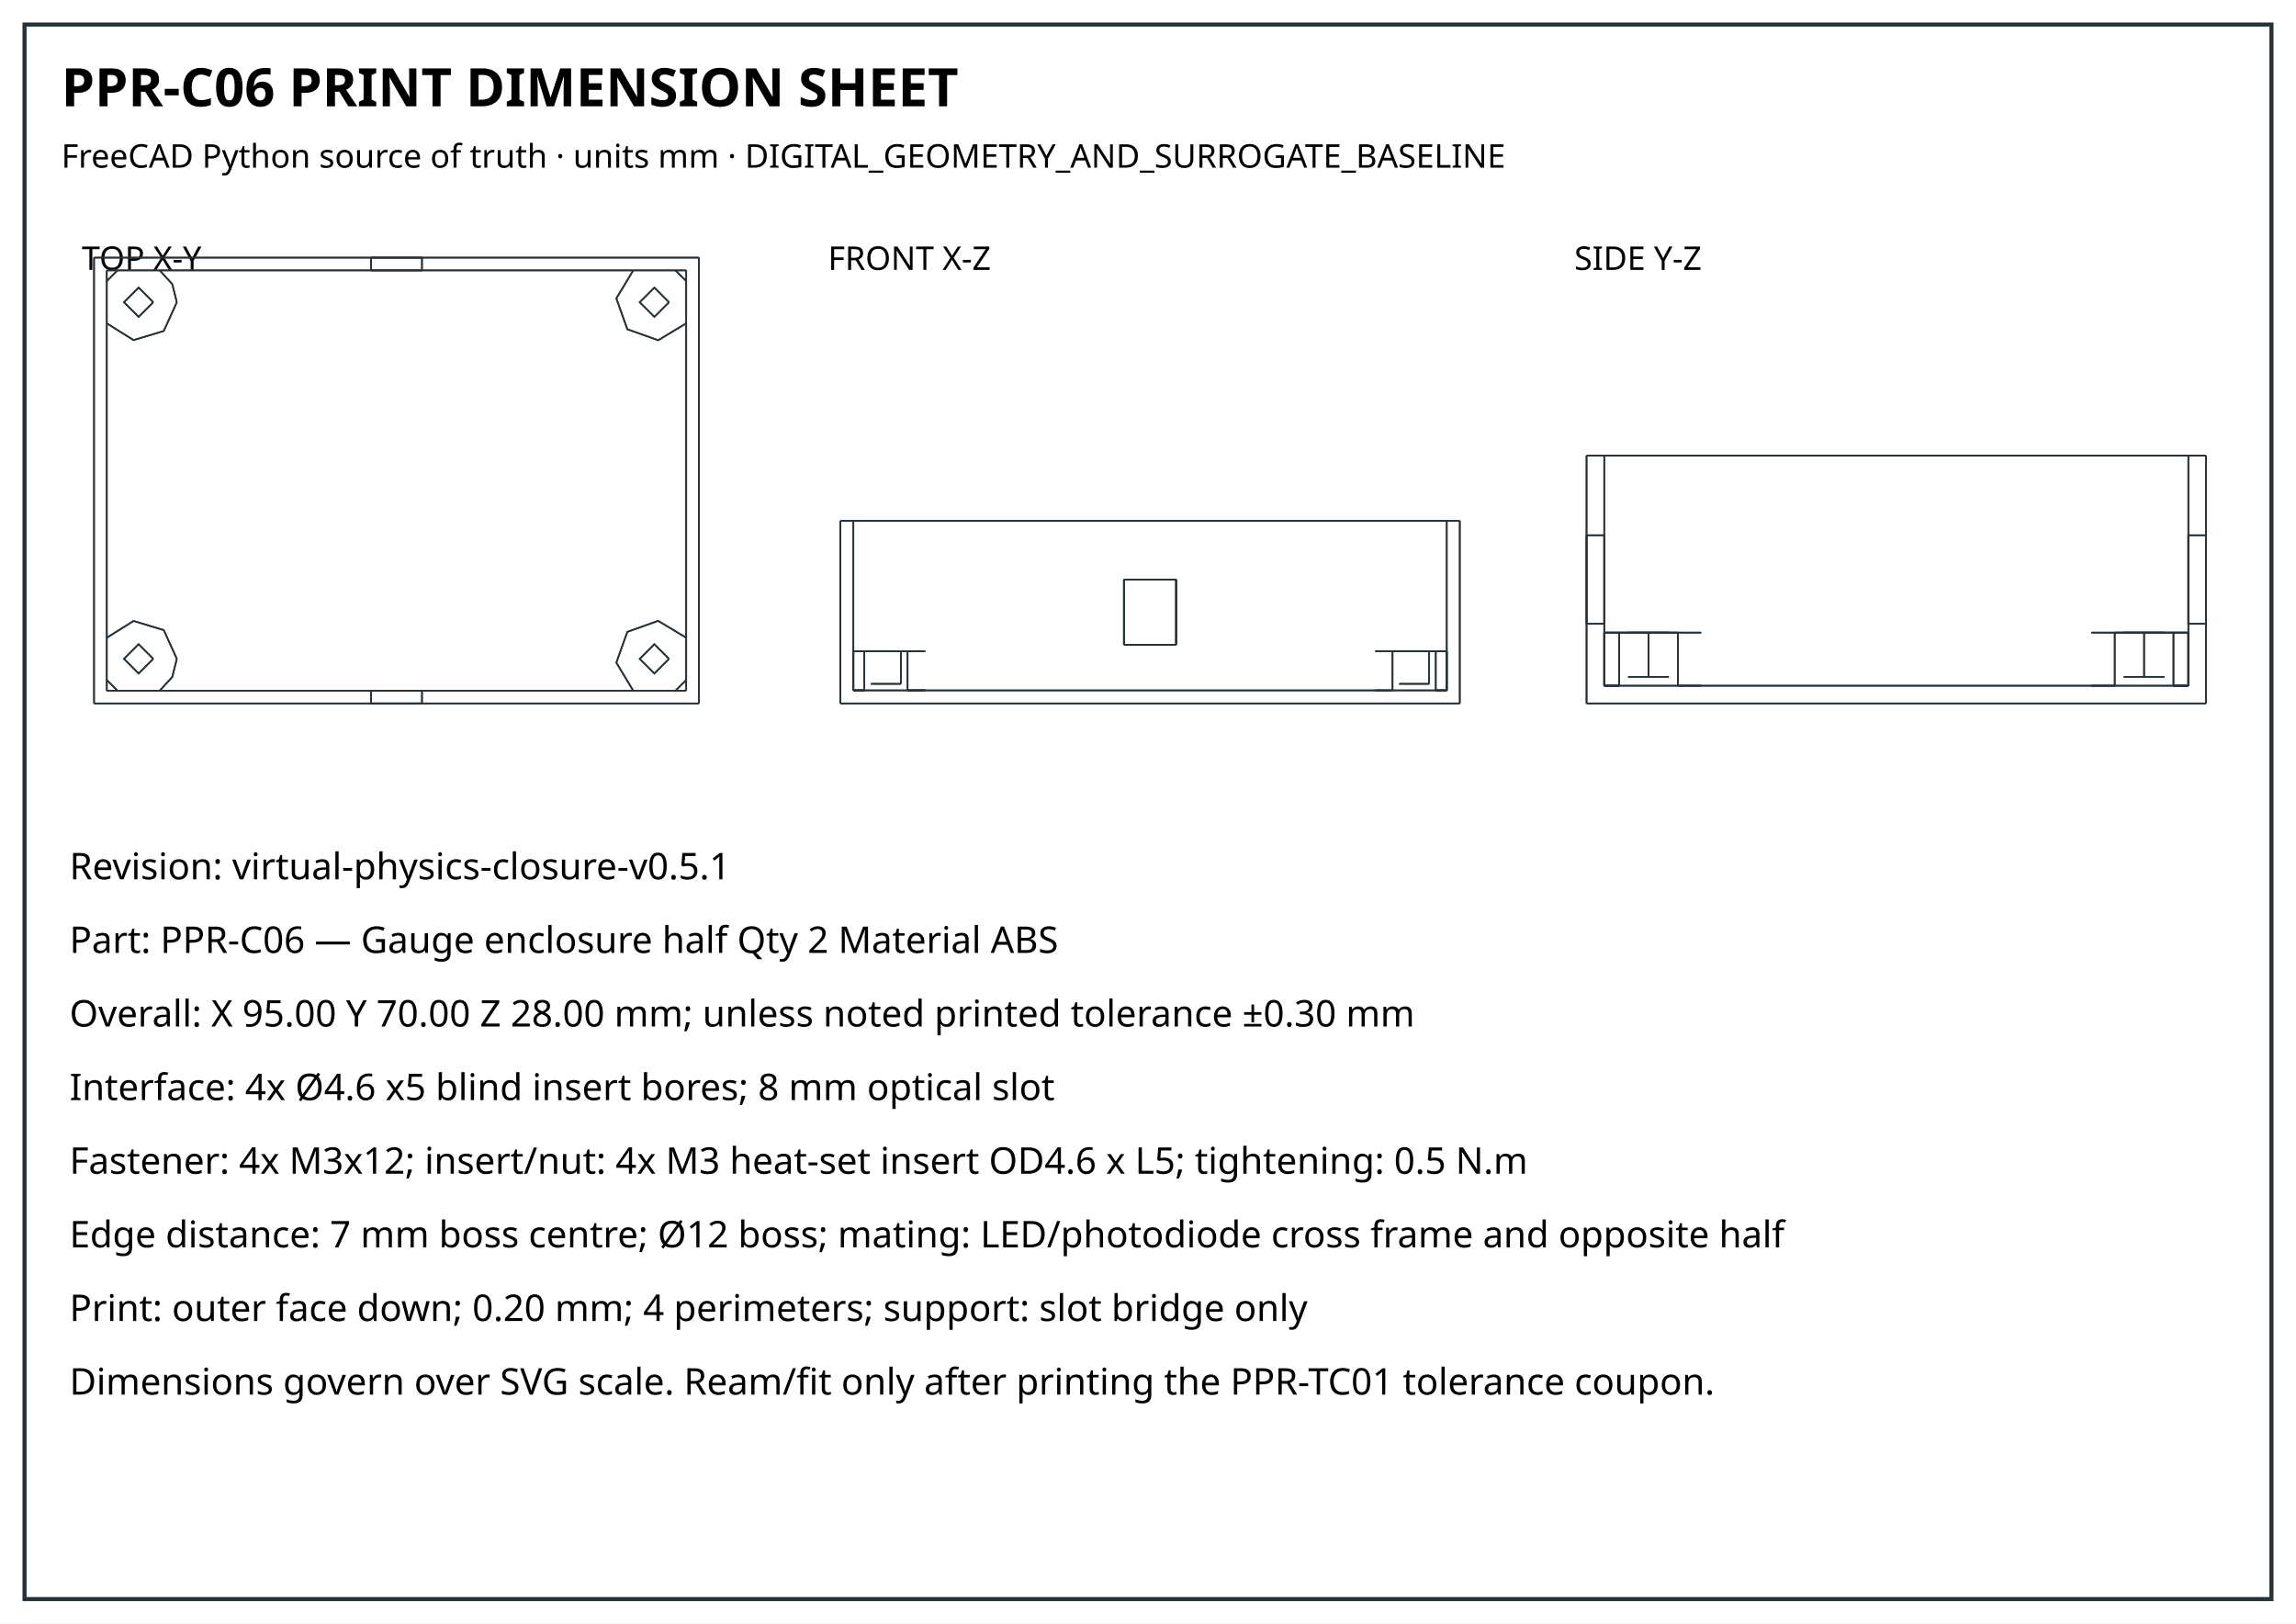
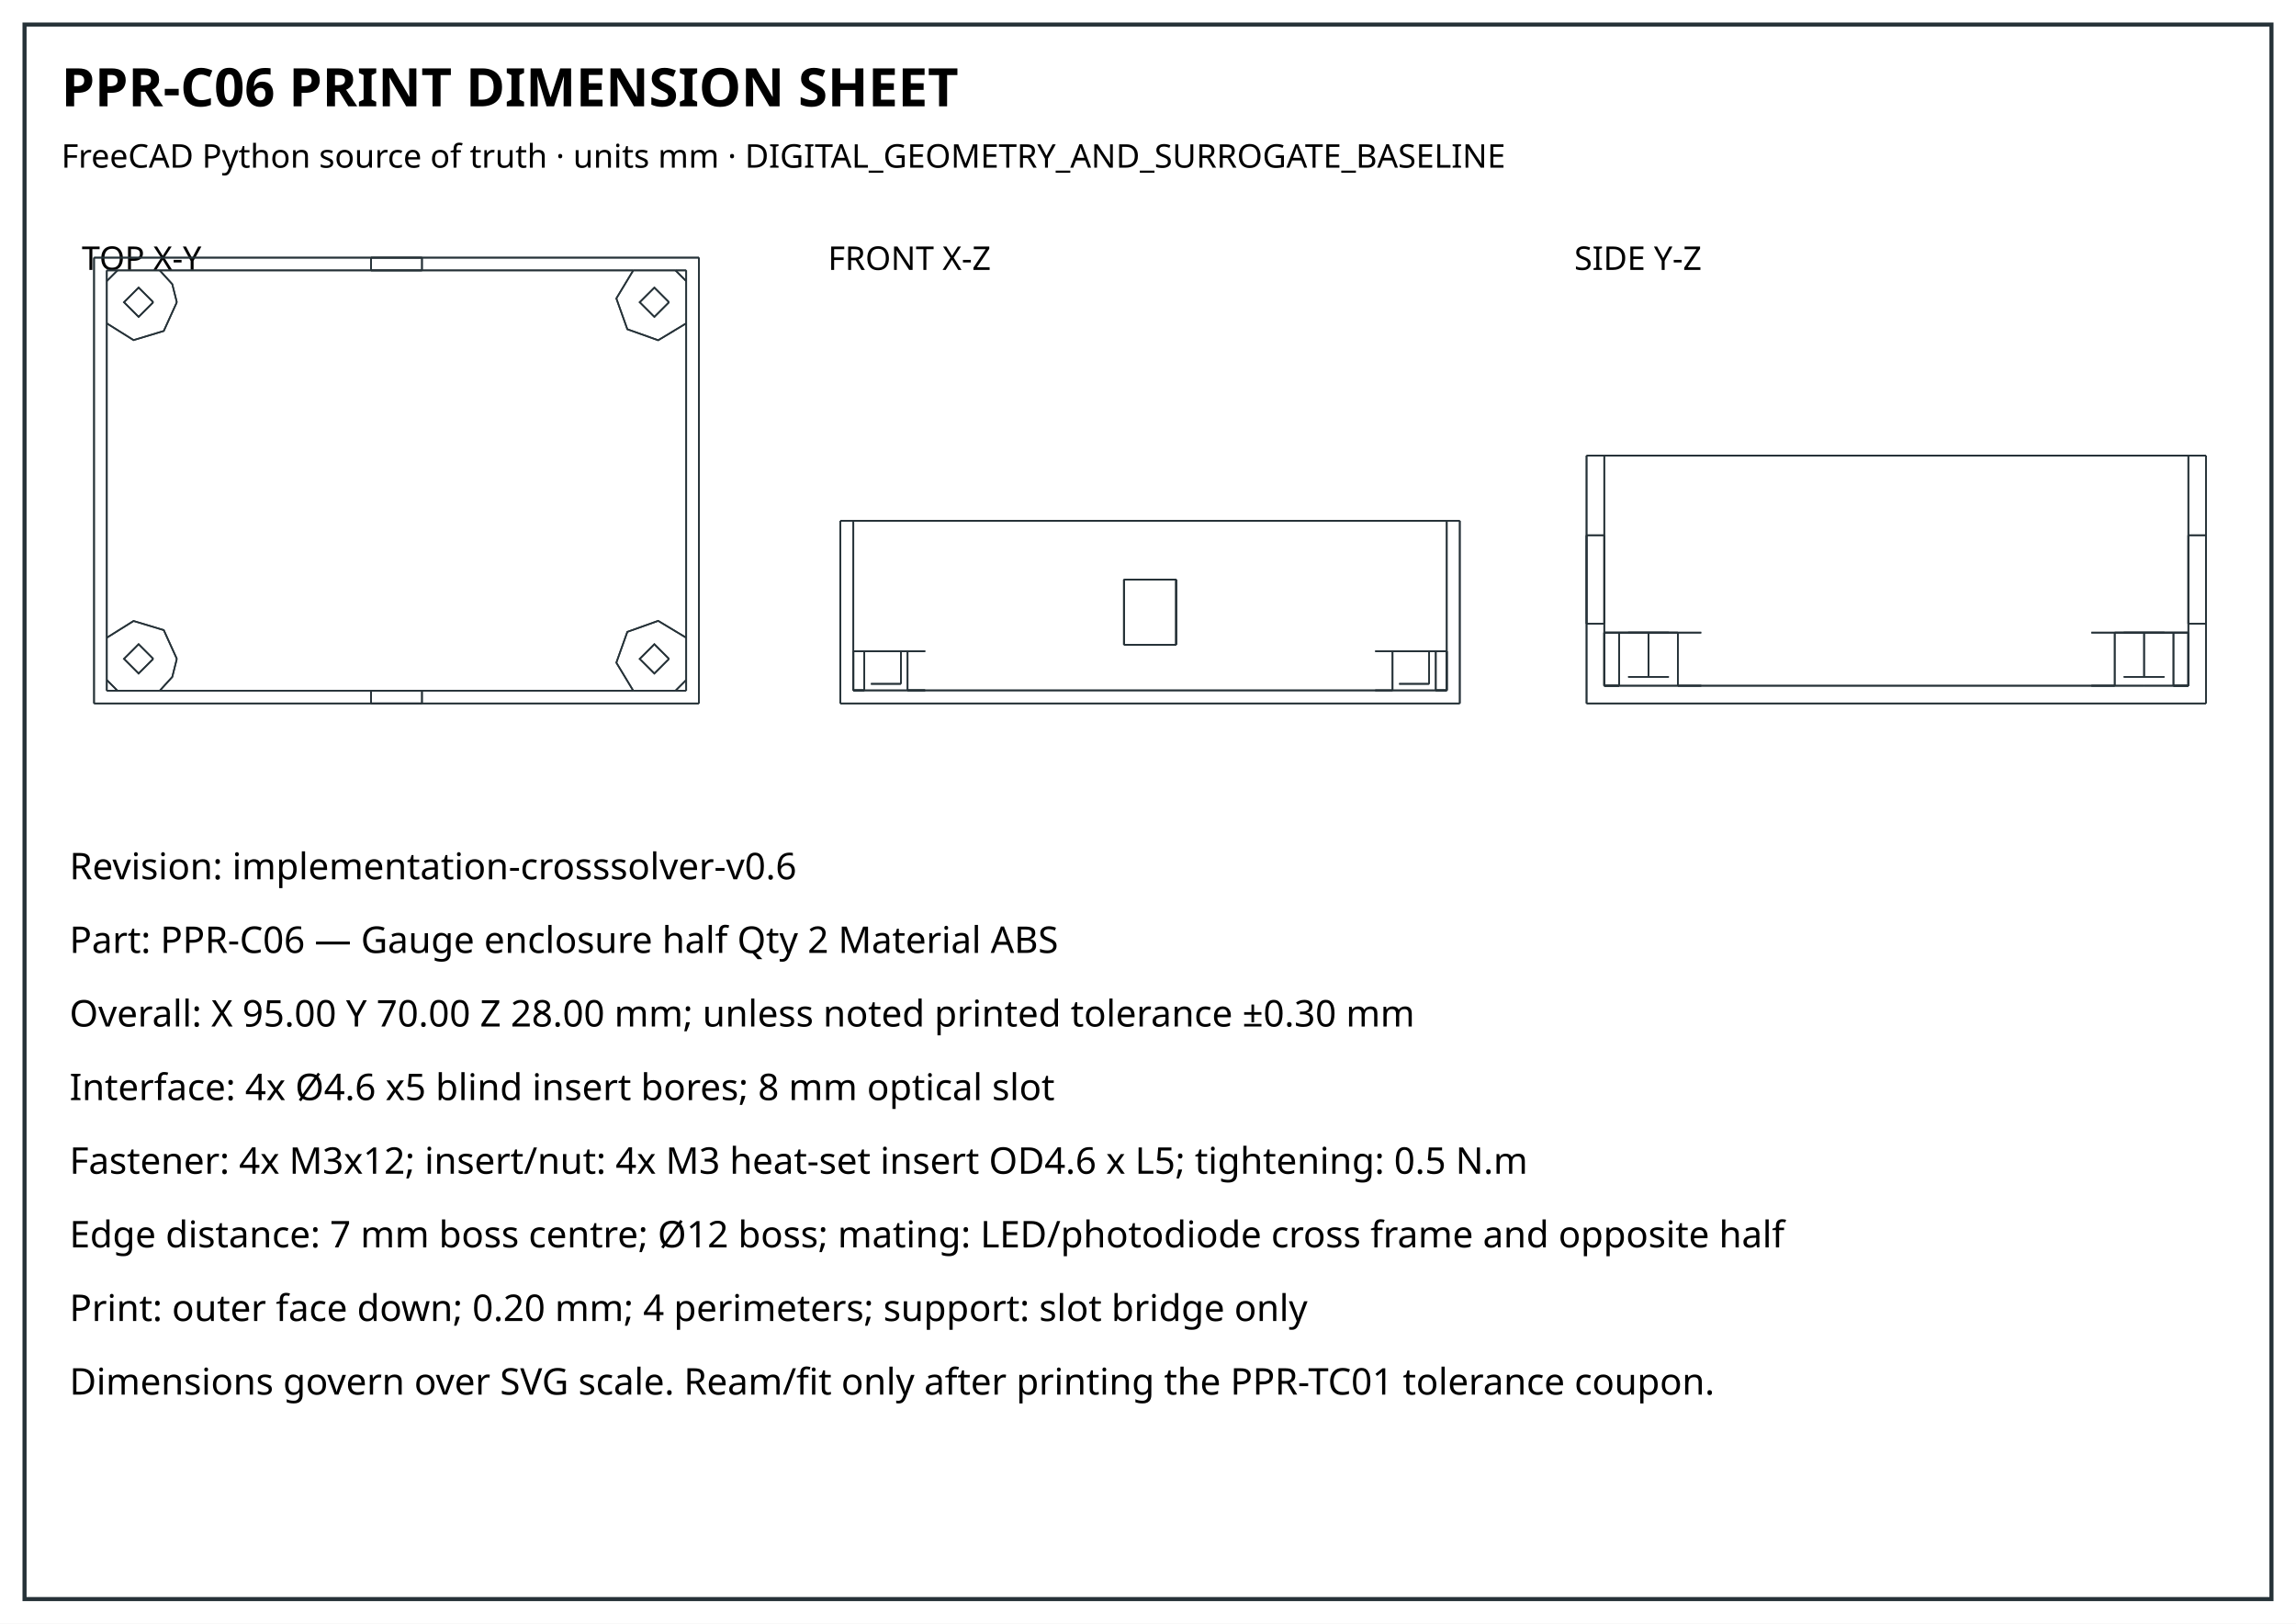
<svg xmlns="http://www.w3.org/2000/svg" width="1123" height="794" viewBox="0 0 1123 794">
  <rect width="1123" height="794" fill="white" />
  <rect x="12" y="12" width="1099" height="770" fill="none" stroke="#263238" stroke-width="2" />
  <text x="30" y="52" font-size="26" font-family="sans-serif" font-weight="bold">PPR-C06 PRINT DIMENSION SHEET</text>
  <text x="30" y="82" font-size="16" font-family="sans-serif">FreeCAD Python source of truth · units mm · DIGITAL_GEOMETRY_AND_SURROGATE_BASELINE</text>
  <g font-family="sans-serif">
    <text x="40" y="132" font-size="16">TOP X-Y</text>
    <polyline points="46.00,344.00 46.00,344.00" fill="none" stroke="#263238" stroke-width="0.8" />
    <polyline points="46.00,344.00 46.00,126.00" fill="none" stroke="#263238" stroke-width="0.8" />
    <polyline points="46.00,126.00 46.00,126.00" fill="none" stroke="#263238" stroke-width="0.8" />
    <polyline points="46.00,344.00 46.00,126.00" fill="none" stroke="#263238" stroke-width="0.8" />
    <polyline points="46.00,344.00 341.86,344.00" fill="none" stroke="#263238" stroke-width="0.8" />
    <polyline points="341.86,344.00 341.86,344.00" fill="none" stroke="#263238" stroke-width="0.8" />
    <polyline points="46.00,344.00 341.86,344.00" fill="none" stroke="#263238" stroke-width="0.8" />
    <polyline points="181.47,344.00 181.47,344.00" fill="none" stroke="#263238" stroke-width="0.8" />
    <polyline points="181.47,344.00 206.39,344.00" fill="none" stroke="#263238" stroke-width="0.8" />
    <polyline points="206.39,344.00 206.39,344.00" fill="none" stroke="#263238" stroke-width="0.8" />
    <polyline points="181.47,344.00 206.39,344.00" fill="none" stroke="#263238" stroke-width="0.8" />
    <polyline points="46.00,126.00 341.86,126.00" fill="none" stroke="#263238" stroke-width="0.8" />
    <polyline points="341.86,344.00 341.86,126.00" fill="none" stroke="#263238" stroke-width="0.8" />
    <polyline points="335.63,337.77 52.23,337.77" fill="none" stroke="#263238" stroke-width="0.8" />
    <polyline points="335.63,337.77 335.63,132.23" fill="none" stroke="#263238" stroke-width="0.8" />
    <polyline points="335.63,132.23 52.23,132.23" fill="none" stroke="#263238" stroke-width="0.8" />
    <polyline points="52.23,337.77 52.23,132.23" fill="none" stroke="#263238" stroke-width="0.8" />
    <polyline points="46.00,126.00 341.86,126.00" fill="none" stroke="#263238" stroke-width="0.8" />
    <polyline points="341.86,126.00 341.86,126.00" fill="none" stroke="#263238" stroke-width="0.8" />
    <polyline points="181.47,126.00 181.47,126.00" fill="none" stroke="#263238" stroke-width="0.8" />
    <polyline points="181.47,126.00 206.39,126.00" fill="none" stroke="#263238" stroke-width="0.8" />
    <polyline points="206.39,126.00 206.39,126.00" fill="none" stroke="#263238" stroke-width="0.8" />
    <polyline points="181.47,126.00 206.39,126.00" fill="none" stroke="#263238" stroke-width="0.8" />
    <polyline points="341.86,344.00 341.86,126.00" fill="none" stroke="#263238" stroke-width="0.8" />
    <polyline points="181.47,344.00 181.47,337.77" fill="none" stroke="#263238" stroke-width="0.8" />
    <polyline points="181.47,337.77 181.47,337.77" fill="none" stroke="#263238" stroke-width="0.8" />
    <polyline points="181.47,344.00 181.47,337.77" fill="none" stroke="#263238" stroke-width="0.8" />
    <polyline points="181.47,337.77 206.39,337.77" fill="none" stroke="#263238" stroke-width="0.8" />
    <polyline points="206.39,344.00 206.39,337.77" fill="none" stroke="#263238" stroke-width="0.8" />
    <polyline points="206.39,337.77 206.39,337.77" fill="none" stroke="#263238" stroke-width="0.8" />
    <polyline points="206.39,344.00 206.39,337.77" fill="none" stroke="#263238" stroke-width="0.8" />
    <polyline points="181.47,337.77 206.39,337.77" fill="none" stroke="#263238" stroke-width="0.8" />
    <polyline points="335.63,337.77 335.63,337.77" fill="none" stroke="#263238" stroke-width="0.8" />
    <polyline points="52.23,337.77 52.23,337.77" fill="none" stroke="#263238" stroke-width="0.8" />
    <polyline points="52.23,337.77 57.47,337.77" fill="none" stroke="#263238" stroke-width="0.8" />
    <polyline points="57.47,337.77 57.47,337.77" fill="none" stroke="#263238" stroke-width="0.8" />
    <polyline points="57.47,337.77 78.13,337.77" fill="none" stroke="#263238" stroke-width="0.8" />
    <polyline points="78.13,337.77 78.13,337.77" fill="none" stroke="#263238" stroke-width="0.8" />
    <polyline points="78.13,337.77 309.73,337.77" fill="none" stroke="#263238" stroke-width="0.8" />
    <polyline points="309.73,337.77 309.73,337.77" fill="none" stroke="#263238" stroke-width="0.8" />
    <polyline points="309.73,337.77 330.39,337.77" fill="none" stroke="#263238" stroke-width="0.8" />
    <polyline points="330.39,337.77 330.39,337.77" fill="none" stroke="#263238" stroke-width="0.8" />
    <polyline points="330.39,337.77 335.63,337.77" fill="none" stroke="#263238" stroke-width="0.8" />
    <polyline points="335.63,132.23 335.63,132.23" fill="none" stroke="#263238" stroke-width="0.8" />
    <polyline points="335.63,137.47 335.63,132.23" fill="none" stroke="#263238" stroke-width="0.8" />
    <polyline points="335.63,137.47 335.63,137.47" fill="none" stroke="#263238" stroke-width="0.8" />
    <polyline points="335.63,137.47 335.63,158.13" fill="none" stroke="#263238" stroke-width="0.8" />
    <polyline points="335.63,158.13 335.63,158.13" fill="none" stroke="#263238" stroke-width="0.8" />
    <polyline points="335.63,311.87 335.63,158.13" fill="none" stroke="#263238" stroke-width="0.8" />
    <polyline points="335.63,311.87 335.63,311.87" fill="none" stroke="#263238" stroke-width="0.8" />
    <polyline points="335.63,311.87 335.63,332.53" fill="none" stroke="#263238" stroke-width="0.8" />
    <polyline points="335.63,332.53 335.63,332.53" fill="none" stroke="#263238" stroke-width="0.8" />
    <polyline points="335.63,337.77 335.63,332.53" fill="none" stroke="#263238" stroke-width="0.8" />
    <polyline points="52.23,132.23 52.23,132.23" fill="none" stroke="#263238" stroke-width="0.8" />
    <polyline points="52.23,132.23 57.47,132.23" fill="none" stroke="#263238" stroke-width="0.8" />
    <polyline points="57.47,132.23 57.47,132.23" fill="none" stroke="#263238" stroke-width="0.8" />
    <polyline points="57.47,132.23 78.13,132.23" fill="none" stroke="#263238" stroke-width="0.8" />
    <polyline points="78.13,132.23 78.13,132.23" fill="none" stroke="#263238" stroke-width="0.8" />
    <polyline points="78.13,132.23 309.73,132.23" fill="none" stroke="#263238" stroke-width="0.8" />
    <polyline points="309.73,132.23 309.73,132.23" fill="none" stroke="#263238" stroke-width="0.8" />
    <polyline points="309.73,132.23 330.39,132.23" fill="none" stroke="#263238" stroke-width="0.8" />
    <polyline points="330.39,132.23 330.39,132.23" fill="none" stroke="#263238" stroke-width="0.8" />
    <polyline points="330.39,132.23 335.63,132.23" fill="none" stroke="#263238" stroke-width="0.8" />
    <polyline points="181.47,132.23 206.39,132.23" fill="none" stroke="#263238" stroke-width="0.8" />
    <polyline points="181.47,132.23 181.47,132.23" fill="none" stroke="#263238" stroke-width="0.8" />
    <polyline points="206.39,132.23 206.39,132.23" fill="none" stroke="#263238" stroke-width="0.8" />
    <polyline points="181.47,132.23 206.39,132.23" fill="none" stroke="#263238" stroke-width="0.8" />
    <polyline points="52.23,137.47 52.23,132.23" fill="none" stroke="#263238" stroke-width="0.8" />
    <polyline points="52.23,137.47 52.23,137.47" fill="none" stroke="#263238" stroke-width="0.8" />
    <polyline points="52.23,137.47 52.23,158.13" fill="none" stroke="#263238" stroke-width="0.8" />
    <polyline points="52.23,158.13 52.23,158.13" fill="none" stroke="#263238" stroke-width="0.8" />
    <polyline points="52.23,311.87 52.23,158.13" fill="none" stroke="#263238" stroke-width="0.8" />
    <polyline points="52.23,311.87 52.23,311.87" fill="none" stroke="#263238" stroke-width="0.8" />
    <polyline points="52.23,311.87 52.23,332.53" fill="none" stroke="#263238" stroke-width="0.8" />
    <polyline points="52.23,332.53 52.23,332.53" fill="none" stroke="#263238" stroke-width="0.8" />
    <polyline points="52.23,337.77 52.23,332.53" fill="none" stroke="#263238" stroke-width="0.8" />
    <polyline points="181.47,132.23 181.47,126.00" fill="none" stroke="#263238" stroke-width="0.8" />
    <polyline points="181.47,132.23 181.47,126.00" fill="none" stroke="#263238" stroke-width="0.8" />
    <polyline points="206.39,132.23 206.39,126.00" fill="none" stroke="#263238" stroke-width="0.8" />
    <polyline points="206.39,132.23 206.39,126.00" fill="none" stroke="#263238" stroke-width="0.8" />
    <polyline points="52.23,332.53 57.47,337.77" fill="none" stroke="#263238" stroke-width="0.8" />
    <polyline points="52.23,332.53 57.47,337.77" fill="none" stroke="#263238" stroke-width="0.8" />
    <polyline points="78.13,337.77 84.26,331.04 86.49,322.20" fill="none" stroke="#263238" stroke-width="0.8" />
    <polyline points="86.49,322.20 80.10,308.14 65.32,303.68 52.23,311.87" fill="none" stroke="#263238" stroke-width="0.8" />
    <polyline points="74.96,322.20 67.80,315.04 60.64,322.20 67.80,329.36 74.96,322.20" fill="none" stroke="#263238" stroke-width="0.8" />
    <polyline points="86.49,322.20 80.10,308.14 65.32,303.68 52.23,311.87" fill="none" stroke="#263238" stroke-width="0.8" />
    <polyline points="78.13,337.77 84.26,331.04 86.49,322.20" fill="none" stroke="#263238" stroke-width="0.8" />
    <polyline points="52.23,158.13 65.32,166.32 80.10,161.86 86.49,147.80" fill="none" stroke="#263238" stroke-width="0.8" />
    <polyline points="86.49,147.80 84.26,138.96 78.13,132.23" fill="none" stroke="#263238" stroke-width="0.8" />
    <polyline points="309.73,132.23 301.46,145.94 306.84,161.01 321.92,166.39 335.63,158.13" fill="none" stroke="#263238" stroke-width="0.8" />
    <polyline points="335.63,311.87 321.92,303.61 306.84,308.99 301.46,324.06 309.73,337.77" fill="none" stroke="#263238" stroke-width="0.8" />
    <polyline points="335.63,311.87 321.92,303.61 306.84,308.99 301.46,324.06 309.73,337.77" fill="none" stroke="#263238" stroke-width="0.8" />
    <polyline points="330.39,337.77 335.63,332.53" fill="none" stroke="#263238" stroke-width="0.8" />
    <polyline points="327.22,322.20 320.06,315.04 312.89,322.20 320.06,329.36 327.22,322.20" fill="none" stroke="#263238" stroke-width="0.8" />
    <polyline points="330.39,337.77 335.63,332.53" fill="none" stroke="#263238" stroke-width="0.8" />
    <polyline points="335.63,137.47 330.39,132.23" fill="none" stroke="#263238" stroke-width="0.8" />
    <polyline points="335.63,137.47 330.39,132.23" fill="none" stroke="#263238" stroke-width="0.8" />
    <polyline points="309.73,132.23 301.46,145.94 306.84,161.01 321.92,166.39 335.63,158.13" fill="none" stroke="#263238" stroke-width="0.8" />
    <polyline points="327.22,147.80 320.06,140.64 312.89,147.80 320.06,154.96 327.22,147.80" fill="none" stroke="#263238" stroke-width="0.8" />
    <polyline points="57.47,132.23 52.23,137.47" fill="none" stroke="#263238" stroke-width="0.8" />
    <polyline points="57.47,132.23 52.23,137.47" fill="none" stroke="#263238" stroke-width="0.8" />
    <polyline points="52.23,158.13 65.32,166.32 80.10,161.86 86.49,147.80" fill="none" stroke="#263238" stroke-width="0.8" />
    <polyline points="86.49,147.80 84.26,138.96 78.13,132.23" fill="none" stroke="#263238" stroke-width="0.8" />
    <polyline points="74.96,147.80 67.80,140.64 60.64,147.80 67.80,154.96 74.96,147.80" fill="none" stroke="#263238" stroke-width="0.8" />
    <polyline points="74.96,322.20 74.96,322.20" fill="none" stroke="#263238" stroke-width="0.8" />
    <polyline points="74.96,322.20 67.80,315.04 60.64,322.20 67.80,329.36 74.96,322.20" fill="none" stroke="#263238" stroke-width="0.8" />
    <polyline points="327.22,322.20 327.22,322.20" fill="none" stroke="#263238" stroke-width="0.8" />
    <polyline points="327.22,322.20 320.06,315.04 312.89,322.20 320.06,329.36 327.22,322.20" fill="none" stroke="#263238" stroke-width="0.8" />
    <polyline points="327.22,147.80 327.22,147.80" fill="none" stroke="#263238" stroke-width="0.8" />
    <polyline points="327.22,147.80 320.06,140.64 312.89,147.80 320.06,154.96 327.22,147.80" fill="none" stroke="#263238" stroke-width="0.8" />
    <polyline points="74.96,147.80 74.96,147.80" fill="none" stroke="#263238" stroke-width="0.8" />
    <polyline points="74.96,147.80 67.80,140.64 60.64,147.80 67.80,154.96 74.96,147.80" fill="none" stroke="#263238" stroke-width="0.8" />
    <text x="405" y="132" font-size="16">FRONT X-Z</text>
    <polyline points="411.00,344.00 411.00,254.69" fill="none" stroke="#263238" stroke-width="0.8" />
    <polyline points="411.00,254.69 411.00,254.69" fill="none" stroke="#263238" stroke-width="0.8" />
    <polyline points="411.00,344.00 411.00,254.69" fill="none" stroke="#263238" stroke-width="0.8" />
    <polyline points="411.00,344.00 411.00,344.00" fill="none" stroke="#263238" stroke-width="0.8" />
    <polyline points="411.00,344.00 714.00,344.00" fill="none" stroke="#263238" stroke-width="0.8" />
    <polyline points="714.00,344.00 714.00,254.69" fill="none" stroke="#263238" stroke-width="0.8" />
    <polyline points="411.00,254.69 714.00,254.69" fill="none" stroke="#263238" stroke-width="0.8" />
    <polyline points="549.74,315.29 549.74,283.40" fill="none" stroke="#263238" stroke-width="0.8" />
    <polyline points="549.74,283.40 575.26,283.40" fill="none" stroke="#263238" stroke-width="0.8" />
    <polyline points="575.26,315.29 575.26,283.40" fill="none" stroke="#263238" stroke-width="0.8" />
    <polyline points="549.74,315.29 575.26,315.29" fill="none" stroke="#263238" stroke-width="0.8" />
    <polyline points="411.00,254.69 714.00,254.69" fill="none" stroke="#263238" stroke-width="0.8" />
    <polyline points="714.00,254.69 714.00,254.69" fill="none" stroke="#263238" stroke-width="0.8" />
    <polyline points="707.62,254.69 417.38,254.69" fill="none" stroke="#263238" stroke-width="0.8" />
    <polyline points="707.62,254.69 707.62,254.69" fill="none" stroke="#263238" stroke-width="0.8" />
    <polyline points="707.62,254.69 417.38,254.69" fill="none" stroke="#263238" stroke-width="0.8" />
    <polyline points="417.38,254.69 417.38,254.69" fill="none" stroke="#263238" stroke-width="0.8" />
    <polyline points="411.00,344.00 714.00,344.00" fill="none" stroke="#263238" stroke-width="0.8" />
    <polyline points="714.00,344.00 714.00,254.69" fill="none" stroke="#263238" stroke-width="0.8" />
    <polyline points="549.74,315.29 549.74,283.40" fill="none" stroke="#263238" stroke-width="0.8" />
    <polyline points="549.74,283.40 575.26,283.40" fill="none" stroke="#263238" stroke-width="0.8" />
    <polyline points="575.26,315.29 575.26,283.40" fill="none" stroke="#263238" stroke-width="0.8" />
    <polyline points="549.74,315.29 575.26,315.29" fill="none" stroke="#263238" stroke-width="0.8" />
    <polyline points="714.00,344.00 714.00,344.00" fill="none" stroke="#263238" stroke-width="0.8" />
    <polyline points="549.74,283.40 549.74,283.40" fill="none" stroke="#263238" stroke-width="0.8" />
    <polyline points="549.74,283.40 549.74,315.29" fill="none" stroke="#263238" stroke-width="0.8" />
    <polyline points="549.74,315.29 549.74,315.29" fill="none" stroke="#263238" stroke-width="0.8" />
    <polyline points="549.74,283.40 575.26,283.40" fill="none" stroke="#263238" stroke-width="0.8" />
    <polyline points="575.26,283.40 575.26,283.40" fill="none" stroke="#263238" stroke-width="0.8" />
    <polyline points="575.26,283.40 575.26,315.29" fill="none" stroke="#263238" stroke-width="0.8" />
    <polyline points="575.26,315.29 575.26,315.29" fill="none" stroke="#263238" stroke-width="0.8" />
    <polyline points="549.74,315.29 575.26,315.29" fill="none" stroke="#263238" stroke-width="0.8" />
    <polyline points="707.62,337.62 707.62,254.69" fill="none" stroke="#263238" stroke-width="0.8" />
    <polyline points="417.38,337.62 417.38,254.69" fill="none" stroke="#263238" stroke-width="0.8" />
    <polyline points="417.38,337.62 422.75,337.62" fill="none" stroke="#263238" stroke-width="0.8" />
    <polyline points="422.75,337.62 422.75,318.48" fill="none" stroke="#263238" stroke-width="0.8" />
    <polyline points="422.75,318.48 443.90,318.48" fill="none" stroke="#263238" stroke-width="0.8" />
    <polyline points="443.90,337.62 443.90,318.48" fill="none" stroke="#263238" stroke-width="0.8" />
    <polyline points="443.90,337.62 681.10,337.62" fill="none" stroke="#263238" stroke-width="0.8" />
    <polyline points="681.10,337.62 681.10,318.48" fill="none" stroke="#263238" stroke-width="0.8" />
    <polyline points="681.10,318.48 702.25,318.48" fill="none" stroke="#263238" stroke-width="0.8" />
    <polyline points="702.25,337.62 702.25,318.48" fill="none" stroke="#263238" stroke-width="0.8" />
    <polyline points="702.25,337.62 707.62,337.62" fill="none" stroke="#263238" stroke-width="0.8" />
    <polyline points="707.62,337.62 707.62,254.69" fill="none" stroke="#263238" stroke-width="0.8" />
    <polyline points="707.62,337.62 707.62,337.62" fill="none" stroke="#263238" stroke-width="0.8" />
    <polyline points="707.62,337.62 707.62,318.48" fill="none" stroke="#263238" stroke-width="0.8" />
    <polyline points="707.62,318.48 707.62,318.48" fill="none" stroke="#263238" stroke-width="0.8" />
    <polyline points="707.62,337.62 707.62,318.48" fill="none" stroke="#263238" stroke-width="0.8" />
    <polyline points="707.62,337.62 707.62,337.62" fill="none" stroke="#263238" stroke-width="0.8" />
    <polyline points="707.62,337.62 707.62,318.48" fill="none" stroke="#263238" stroke-width="0.8" />
    <polyline points="707.62,318.48 707.62,318.48" fill="none" stroke="#263238" stroke-width="0.8" />
    <polyline points="707.62,337.62 707.62,318.48" fill="none" stroke="#263238" stroke-width="0.8" />
    <polyline points="707.62,337.62 707.62,337.62" fill="none" stroke="#263238" stroke-width="0.8" />
    <polyline points="417.38,337.62 417.38,254.69" fill="none" stroke="#263238" stroke-width="0.8" />
    <polyline points="417.38,337.62 422.75,337.62" fill="none" stroke="#263238" stroke-width="0.8" />
    <polyline points="422.75,337.62 422.75,318.48" fill="none" stroke="#263238" stroke-width="0.8" />
    <polyline points="422.75,318.48 443.90,318.48" fill="none" stroke="#263238" stroke-width="0.8" />
    <polyline points="443.90,337.62 443.90,318.48" fill="none" stroke="#263238" stroke-width="0.8" />
    <polyline points="443.90,337.62 681.10,337.62" fill="none" stroke="#263238" stroke-width="0.8" />
    <polyline points="681.10,337.62 681.10,318.48" fill="none" stroke="#263238" stroke-width="0.8" />
    <polyline points="681.10,318.48 702.25,318.48" fill="none" stroke="#263238" stroke-width="0.8" />
    <polyline points="702.25,337.62 702.25,318.48" fill="none" stroke="#263238" stroke-width="0.8" />
    <polyline points="702.25,337.62 707.62,337.62" fill="none" stroke="#263238" stroke-width="0.8" />
    <polyline points="549.74,283.40 575.26,283.40" fill="none" stroke="#263238" stroke-width="0.8" />
    <polyline points="549.74,283.40 549.74,315.29" fill="none" stroke="#263238" stroke-width="0.8" />
    <polyline points="575.26,283.40 575.26,315.29" fill="none" stroke="#263238" stroke-width="0.8" />
    <polyline points="549.74,315.29 575.26,315.29" fill="none" stroke="#263238" stroke-width="0.8" />
    <polyline points="417.38,337.62 417.38,337.62" fill="none" stroke="#263238" stroke-width="0.8" />
    <polyline points="417.38,337.62 417.38,318.48" fill="none" stroke="#263238" stroke-width="0.8" />
    <polyline points="417.38,318.48 417.38,318.48" fill="none" stroke="#263238" stroke-width="0.8" />
    <polyline points="417.38,337.62 417.38,318.48" fill="none" stroke="#263238" stroke-width="0.8" />
    <polyline points="417.38,337.62 417.38,337.62" fill="none" stroke="#263238" stroke-width="0.8" />
    <polyline points="417.38,337.62 417.38,318.48" fill="none" stroke="#263238" stroke-width="0.8" />
    <polyline points="417.38,318.48 417.38,318.48" fill="none" stroke="#263238" stroke-width="0.8" />
    <polyline points="417.38,337.62 417.38,318.48" fill="none" stroke="#263238" stroke-width="0.8" />
    <polyline points="417.38,337.62 417.38,337.62" fill="none" stroke="#263238" stroke-width="0.8" />
    <polyline points="549.74,283.40 549.74,283.40" fill="none" stroke="#263238" stroke-width="0.8" />
    <polyline points="549.74,315.29 549.74,315.29" fill="none" stroke="#263238" stroke-width="0.8" />
    <polyline points="575.26,283.40 575.26,283.40" fill="none" stroke="#263238" stroke-width="0.8" />
    <polyline points="575.26,315.29 575.26,315.29" fill="none" stroke="#263238" stroke-width="0.8" />
    <polyline points="417.38,337.62 422.75,337.62" fill="none" stroke="#263238" stroke-width="0.8" />
    <polyline points="417.38,318.48 422.75,318.48" fill="none" stroke="#263238" stroke-width="0.8" />
    <polyline points="443.90,318.48 450.19,318.48 452.46,318.48" fill="none" stroke="#263238" stroke-width="0.8" />
    <polyline points="452.46,318.48 445.93,318.48 430.79,318.48 417.38,318.48" fill="none" stroke="#263238" stroke-width="0.8" />
    <polyline points="440.66,318.48 433.33,318.48 425.99,318.48 433.33,318.48 440.66,318.48" fill="none" stroke="#263238" stroke-width="0.8" />
    <polyline points="452.46,337.62 445.93,337.62 430.79,337.62 417.38,337.62" fill="none" stroke="#263238" stroke-width="0.8" />
    <polyline points="443.90,337.62 450.19,337.62 452.46,337.62" fill="none" stroke="#263238" stroke-width="0.8" />
    <polyline points="417.38,337.62 430.79,337.62 445.93,337.62 452.46,337.62" fill="none" stroke="#263238" stroke-width="0.8" />
    <polyline points="452.46,337.62 450.19,337.62 443.90,337.62" fill="none" stroke="#263238" stroke-width="0.8" />
    <polyline points="681.10,337.62 672.63,337.62 678.14,337.62 693.58,337.62 707.62,337.62" fill="none" stroke="#263238" stroke-width="0.8" />
    <polyline points="707.62,337.62 693.58,337.62 678.14,337.62 672.63,337.62 681.10,337.62" fill="none" stroke="#263238" stroke-width="0.8" />
    <polyline points="707.62,318.48 693.58,318.48 678.14,318.48 672.63,318.48 681.10,318.48" fill="none" stroke="#263238" stroke-width="0.8" />
    <polyline points="702.25,318.48 707.62,318.48" fill="none" stroke="#263238" stroke-width="0.8" />
    <polyline points="699.01,318.48 691.67,318.48 684.34,318.48 691.67,318.48 699.01,318.48" fill="none" stroke="#263238" stroke-width="0.8" />
    <polyline points="702.25,337.62 707.62,337.62" fill="none" stroke="#263238" stroke-width="0.8" />
    <polyline points="707.62,337.62 702.25,337.62" fill="none" stroke="#263238" stroke-width="0.8" />
    <polyline points="707.62,318.48 702.25,318.48" fill="none" stroke="#263238" stroke-width="0.8" />
    <polyline points="681.10,318.48 672.63,318.48 678.14,318.48 693.58,318.48 707.62,318.48" fill="none" stroke="#263238" stroke-width="0.8" />
    <polyline points="699.01,318.48 691.67,318.48 684.34,318.48 691.67,318.48 699.01,318.48" fill="none" stroke="#263238" stroke-width="0.8" />
    <polyline points="422.75,337.62 417.38,337.62" fill="none" stroke="#263238" stroke-width="0.8" />
    <polyline points="422.75,318.48 417.38,318.48" fill="none" stroke="#263238" stroke-width="0.8" />
    <polyline points="417.38,318.48 430.79,318.48 445.93,318.48 452.46,318.48" fill="none" stroke="#263238" stroke-width="0.8" />
    <polyline points="452.46,318.48 450.19,318.48 443.90,318.48" fill="none" stroke="#263238" stroke-width="0.8" />
    <polyline points="440.66,318.48 433.33,318.48 425.99,318.48 433.33,318.48 440.66,318.48" fill="none" stroke="#263238" stroke-width="0.8" />
    <polyline points="440.66,334.43 440.66,318.48" fill="none" stroke="#263238" stroke-width="0.8" />
    <polyline points="440.66,334.43 433.33,334.43 425.99,334.43 433.33,334.43 440.66,334.43" fill="none" stroke="#263238" stroke-width="0.8" />
    <polyline points="699.01,334.43 699.01,318.48" fill="none" stroke="#263238" stroke-width="0.8" />
    <polyline points="699.01,334.43 691.67,334.43 684.34,334.43 691.67,334.43 699.01,334.43" fill="none" stroke="#263238" stroke-width="0.8" />
    <polyline points="699.01,334.43 699.01,318.48" fill="none" stroke="#263238" stroke-width="0.8" />
    <polyline points="699.01,334.43 691.67,334.43 684.34,334.43 691.67,334.43 699.01,334.43" fill="none" stroke="#263238" stroke-width="0.8" />
    <polyline points="440.66,334.43 440.66,318.48" fill="none" stroke="#263238" stroke-width="0.8" />
    <polyline points="440.66,334.43 433.33,334.43 425.99,334.43 433.33,334.43 440.66,334.43" fill="none" stroke="#263238" stroke-width="0.8" />
    <text x="770" y="132" font-size="16">SIDE Y-Z</text>
    <polyline points="776.00,344.00 776.00,222.80" fill="none" stroke="#263238" stroke-width="0.8" />
    <polyline points="776.00,222.80 1079.00,222.80" fill="none" stroke="#263238" stroke-width="0.8" />
    <polyline points="1079.00,344.00 1079.00,222.80" fill="none" stroke="#263238" stroke-width="0.8" />
    <polyline points="776.00,344.00 1079.00,344.00" fill="none" stroke="#263238" stroke-width="0.8" />
    <polyline points="776.00,344.00 776.00,344.00" fill="none" stroke="#263238" stroke-width="0.8" />
    <polyline points="776.00,344.00 776.00,222.80" fill="none" stroke="#263238" stroke-width="0.8" />
    <polyline points="776.00,222.80 776.00,222.80" fill="none" stroke="#263238" stroke-width="0.8" />
    <polyline points="776.00,305.04 776.00,261.76" fill="none" stroke="#263238" stroke-width="0.8" />
    <polyline points="776.00,261.76 776.00,261.76" fill="none" stroke="#263238" stroke-width="0.8" />
    <polyline points="776.00,305.04 776.00,261.76" fill="none" stroke="#263238" stroke-width="0.8" />
    <polyline points="776.00,305.04 776.00,305.04" fill="none" stroke="#263238" stroke-width="0.8" />
    <polyline points="1079.00,222.80 1079.00,222.80" fill="none" stroke="#263238" stroke-width="0.8" />
    <polyline points="776.00,222.80 1079.00,222.80" fill="none" stroke="#263238" stroke-width="0.8" />
    <polyline points="784.66,222.80 784.66,222.80" fill="none" stroke="#263238" stroke-width="0.8" />
    <polyline points="784.66,222.80 1070.34,222.80" fill="none" stroke="#263238" stroke-width="0.8" />
    <polyline points="1070.34,222.80 1070.34,222.80" fill="none" stroke="#263238" stroke-width="0.8" />
    <polyline points="784.66,222.80 1070.34,222.80" fill="none" stroke="#263238" stroke-width="0.8" />
    <polyline points="1079.00,344.00 1079.00,344.00" fill="none" stroke="#263238" stroke-width="0.8" />
    <polyline points="1079.00,344.00 1079.00,222.80" fill="none" stroke="#263238" stroke-width="0.8" />
    <polyline points="1079.00,305.04 1079.00,261.76" fill="none" stroke="#263238" stroke-width="0.8" />
    <polyline points="1079.00,261.76 1079.00,261.76" fill="none" stroke="#263238" stroke-width="0.8" />
    <polyline points="1079.00,305.04 1079.00,261.76" fill="none" stroke="#263238" stroke-width="0.8" />
    <polyline points="1079.00,305.04 1079.00,305.04" fill="none" stroke="#263238" stroke-width="0.8" />
    <polyline points="776.00,344.00 1079.00,344.00" fill="none" stroke="#263238" stroke-width="0.8" />
    <polyline points="776.00,261.76 784.66,261.76" fill="none" stroke="#263238" stroke-width="0.8" />
    <polyline points="784.66,261.76 784.66,305.04" fill="none" stroke="#263238" stroke-width="0.8" />
    <polyline points="776.00,305.04 784.66,305.04" fill="none" stroke="#263238" stroke-width="0.8" />
    <polyline points="784.66,261.76 784.66,261.76" fill="none" stroke="#263238" stroke-width="0.8" />
    <polyline points="776.00,261.76 784.66,261.76" fill="none" stroke="#263238" stroke-width="0.8" />
    <polyline points="784.66,261.76 784.66,305.04" fill="none" stroke="#263238" stroke-width="0.8" />
    <polyline points="776.00,305.04 784.66,305.04" fill="none" stroke="#263238" stroke-width="0.8" />
    <polyline points="784.66,305.04 784.66,305.04" fill="none" stroke="#263238" stroke-width="0.8" />
    <polyline points="784.66,335.34 784.66,222.80" fill="none" stroke="#263238" stroke-width="0.8" />
    <polyline points="784.66,335.34 784.66,222.80" fill="none" stroke="#263238" stroke-width="0.8" />
    <polyline points="784.66,335.34 784.66,335.34" fill="none" stroke="#263238" stroke-width="0.8" />
    <polyline points="784.66,335.34 784.66,309.37" fill="none" stroke="#263238" stroke-width="0.8" />
    <polyline points="784.66,309.37 784.66,309.37" fill="none" stroke="#263238" stroke-width="0.8" />
    <polyline points="784.66,335.34 784.66,309.37" fill="none" stroke="#263238" stroke-width="0.8" />
    <polyline points="784.66,335.34 784.66,335.34" fill="none" stroke="#263238" stroke-width="0.8" />
    <polyline points="784.66,335.34 784.66,309.37" fill="none" stroke="#263238" stroke-width="0.8" />
    <polyline points="784.66,309.37 784.66,309.37" fill="none" stroke="#263238" stroke-width="0.8" />
    <polyline points="784.66,335.34 784.66,309.37" fill="none" stroke="#263238" stroke-width="0.8" />
    <polyline points="784.66,335.34 784.66,335.34" fill="none" stroke="#263238" stroke-width="0.8" />
    <polyline points="1070.34,335.34 1070.34,222.80" fill="none" stroke="#263238" stroke-width="0.8" />
    <polyline points="1063.06,335.34 1070.34,335.34" fill="none" stroke="#263238" stroke-width="0.8" />
    <polyline points="1063.06,335.34 1063.06,309.37" fill="none" stroke="#263238" stroke-width="0.8" />
    <polyline points="1063.06,309.37 1034.34,309.37" fill="none" stroke="#263238" stroke-width="0.8" />
    <polyline points="1034.34,335.34 1034.34,309.37" fill="none" stroke="#263238" stroke-width="0.8" />
    <polyline points="820.66,335.34 1034.34,335.34" fill="none" stroke="#263238" stroke-width="0.8" />
    <polyline points="820.66,335.34 820.66,309.37" fill="none" stroke="#263238" stroke-width="0.8" />
    <polyline points="820.66,309.37 791.94,309.37" fill="none" stroke="#263238" stroke-width="0.8" />
    <polyline points="791.94,335.34 791.94,309.37" fill="none" stroke="#263238" stroke-width="0.8" />
    <polyline points="784.66,335.34 791.94,335.34" fill="none" stroke="#263238" stroke-width="0.8" />
    <polyline points="1070.34,335.34 1070.34,222.80" fill="none" stroke="#263238" stroke-width="0.8" />
    <polyline points="1070.34,335.34 1070.34,335.34" fill="none" stroke="#263238" stroke-width="0.8" />
    <polyline points="1070.34,335.34 1070.34,309.37" fill="none" stroke="#263238" stroke-width="0.8" />
    <polyline points="1070.34,309.37 1070.34,309.37" fill="none" stroke="#263238" stroke-width="0.8" />
    <polyline points="1070.34,335.34 1070.34,309.37" fill="none" stroke="#263238" stroke-width="0.8" />
    <polyline points="1070.34,335.34 1070.34,335.34" fill="none" stroke="#263238" stroke-width="0.8" />
    <polyline points="1070.34,335.34 1070.34,309.37" fill="none" stroke="#263238" stroke-width="0.8" />
    <polyline points="1070.34,309.37 1070.34,309.37" fill="none" stroke="#263238" stroke-width="0.8" />
    <polyline points="1070.34,335.34 1070.34,309.37" fill="none" stroke="#263238" stroke-width="0.8" />
    <polyline points="1070.34,335.34 1070.34,335.34" fill="none" stroke="#263238" stroke-width="0.8" />
    <polyline points="1070.34,261.76 1070.34,261.76" fill="none" stroke="#263238" stroke-width="0.8" />
    <polyline points="1070.34,261.76 1070.34,305.04" fill="none" stroke="#263238" stroke-width="0.8" />
    <polyline points="1070.34,261.76 1070.34,305.04" fill="none" stroke="#263238" stroke-width="0.8" />
    <polyline points="1070.34,305.04 1070.34,305.04" fill="none" stroke="#263238" stroke-width="0.8" />
    <polyline points="1063.06,335.34 1070.34,335.34" fill="none" stroke="#263238" stroke-width="0.8" />
    <polyline points="1063.06,335.34 1063.06,309.37" fill="none" stroke="#263238" stroke-width="0.8" />
    <polyline points="1063.06,309.37 1034.34,309.37" fill="none" stroke="#263238" stroke-width="0.8" />
    <polyline points="1034.34,335.34 1034.34,309.37" fill="none" stroke="#263238" stroke-width="0.8" />
    <polyline points="820.66,335.34 1034.34,335.34" fill="none" stroke="#263238" stroke-width="0.8" />
    <polyline points="820.66,335.34 820.66,309.37" fill="none" stroke="#263238" stroke-width="0.8" />
    <polyline points="820.66,309.37 791.94,309.37" fill="none" stroke="#263238" stroke-width="0.8" />
    <polyline points="791.94,335.34 791.94,309.37" fill="none" stroke="#263238" stroke-width="0.8" />
    <polyline points="784.66,335.34 791.94,335.34" fill="none" stroke="#263238" stroke-width="0.8" />
    <polyline points="1070.34,261.76 1079.00,261.76" fill="none" stroke="#263238" stroke-width="0.8" />
    <polyline points="1070.34,305.04 1079.00,305.04" fill="none" stroke="#263238" stroke-width="0.8" />
    <polyline points="1070.34,261.76 1079.00,261.76" fill="none" stroke="#263238" stroke-width="0.8" />
    <polyline points="1070.34,305.04 1079.00,305.04" fill="none" stroke="#263238" stroke-width="0.8" />
    <polyline points="791.94,335.34 784.66,335.34" fill="none" stroke="#263238" stroke-width="0.8" />
    <polyline points="791.94,309.37 784.66,309.37" fill="none" stroke="#263238" stroke-width="0.8" />
    <polyline points="784.66,309.37 794.02,309.37 806.30,309.37" fill="none" stroke="#263238" stroke-width="0.8" />
    <polyline points="806.30,309.37 825.85,309.37 832.04,309.37 820.66,309.37" fill="none" stroke="#263238" stroke-width="0.8" />
    <polyline points="806.30,309.37 816.26,309.37 806.30,309.37 796.34,309.37 806.30,309.37" fill="none" stroke="#263238" stroke-width="0.8" />
    <polyline points="806.30,335.34 825.85,335.34 832.04,335.34 820.66,335.34" fill="none" stroke="#263238" stroke-width="0.8" />
    <polyline points="784.66,335.34 794.02,335.34 806.30,335.34" fill="none" stroke="#263238" stroke-width="0.8" />
    <polyline points="1034.34,335.34 1022.96,335.34 1029.15,335.34 1048.70,335.34" fill="none" stroke="#263238" stroke-width="0.8" />
    <polyline points="1048.70,335.34 1060.98,335.34 1070.34,335.34" fill="none" stroke="#263238" stroke-width="0.8" />
    <polyline points="1070.34,335.34 1051.29,335.34 1030.34,335.34 1022.86,335.34 1034.34,335.34" fill="none" stroke="#263238" stroke-width="0.8" />
    <polyline points="820.66,335.34 832.14,335.34 824.66,335.34 803.71,335.34 784.66,335.34" fill="none" stroke="#263238" stroke-width="0.8" />
    <polyline points="820.66,309.37 832.14,309.37 824.66,309.37 803.71,309.37 784.66,309.37" fill="none" stroke="#263238" stroke-width="0.8" />
    <polyline points="784.66,309.37 791.94,309.37" fill="none" stroke="#263238" stroke-width="0.8" />
    <polyline points="806.30,309.37 816.26,309.37 806.30,309.37 796.34,309.37 806.30,309.37" fill="none" stroke="#263238" stroke-width="0.8" />
    <polyline points="784.66,335.34 791.94,335.34" fill="none" stroke="#263238" stroke-width="0.8" />
    <polyline points="1063.06,335.34 1070.34,335.34" fill="none" stroke="#263238" stroke-width="0.8" />
    <polyline points="1063.06,309.37 1070.34,309.37" fill="none" stroke="#263238" stroke-width="0.8" />
    <polyline points="1070.34,309.37 1051.29,309.37 1030.34,309.37 1022.86,309.37 1034.34,309.37" fill="none" stroke="#263238" stroke-width="0.8" />
    <polyline points="1048.70,309.37 1058.66,309.37 1048.70,309.37 1038.74,309.37 1048.70,309.37" fill="none" stroke="#263238" stroke-width="0.8" />
    <polyline points="1070.34,335.34 1063.06,335.34" fill="none" stroke="#263238" stroke-width="0.8" />
    <polyline points="1070.34,309.37 1063.06,309.37" fill="none" stroke="#263238" stroke-width="0.8" />
    <polyline points="1034.34,309.37 1022.96,309.37 1029.15,309.37 1048.70,309.37" fill="none" stroke="#263238" stroke-width="0.8" />
    <polyline points="1048.70,309.37 1060.98,309.37 1070.34,309.37" fill="none" stroke="#263238" stroke-width="0.8" />
    <polyline points="1048.70,309.37 1058.66,309.37 1048.70,309.37 1038.74,309.37 1048.70,309.37" fill="none" stroke="#263238" stroke-width="0.8" />
    <polyline points="806.30,331.01 806.30,309.37" fill="none" stroke="#263238" stroke-width="0.8" />
    <polyline points="806.30,331.01 816.26,331.01 806.30,331.01 796.34,331.01 806.30,331.01" fill="none" stroke="#263238" stroke-width="0.8" />
    <polyline points="806.30,331.01 806.30,309.37" fill="none" stroke="#263238" stroke-width="0.8" />
    <polyline points="806.30,331.01 816.26,331.01 806.30,331.01 796.34,331.01 806.30,331.01" fill="none" stroke="#263238" stroke-width="0.8" />
    <polyline points="1048.70,331.01 1048.70,309.37" fill="none" stroke="#263238" stroke-width="0.8" />
    <polyline points="1048.70,331.01 1058.66,331.01 1048.70,331.01 1038.74,331.01 1048.70,331.01" fill="none" stroke="#263238" stroke-width="0.8" />
    <polyline points="1048.70,331.01 1048.70,309.37" fill="none" stroke="#263238" stroke-width="0.8" />
    <polyline points="1048.70,331.01 1058.66,331.01 1048.70,331.01 1038.74,331.01 1048.70,331.01" fill="none" stroke="#263238" stroke-width="0.8" />
-     <text x="34" y="430" font-size="18">Revision: virtual-physics-closure-v0.5.1</text>
+     <text x="34" y="430" font-size="18">Revision: implementation-crosssolver-v0.6</text>
    <text x="34" y="466" font-size="18">Part: PPR-C06 — Gauge enclosure half  Qty 2  Material ABS</text>
    <text x="34" y="502" font-size="18">Overall: X 95.00  Y 70.00  Z 28.00 mm; unless noted printed tolerance ±0.30 mm</text>
    <text x="34" y="538" font-size="18">Interface: 4x Ø4.6 x5 blind insert bores; 8 mm optical slot</text>
    <text x="34" y="574" font-size="18">Fastener: 4x M3x12; insert/nut: 4x M3 heat-set insert OD4.6 x L5; tightening: 0.5 N.m</text>
    <text x="34" y="610" font-size="18">Edge distance: 7 mm boss centre; Ø12 boss; mating: LED/photodiode cross frame and opposite half</text>
    <text x="34" y="646" font-size="18">Print: outer face down; 0.20 mm; 4 perimeters; support: slot bridge only</text>
    <text x="34" y="682" font-size="18">Dimensions govern over SVG scale. Ream/fit only after printing the PPR-TC01 tolerance coupon.</text>
  </g>
</svg>
